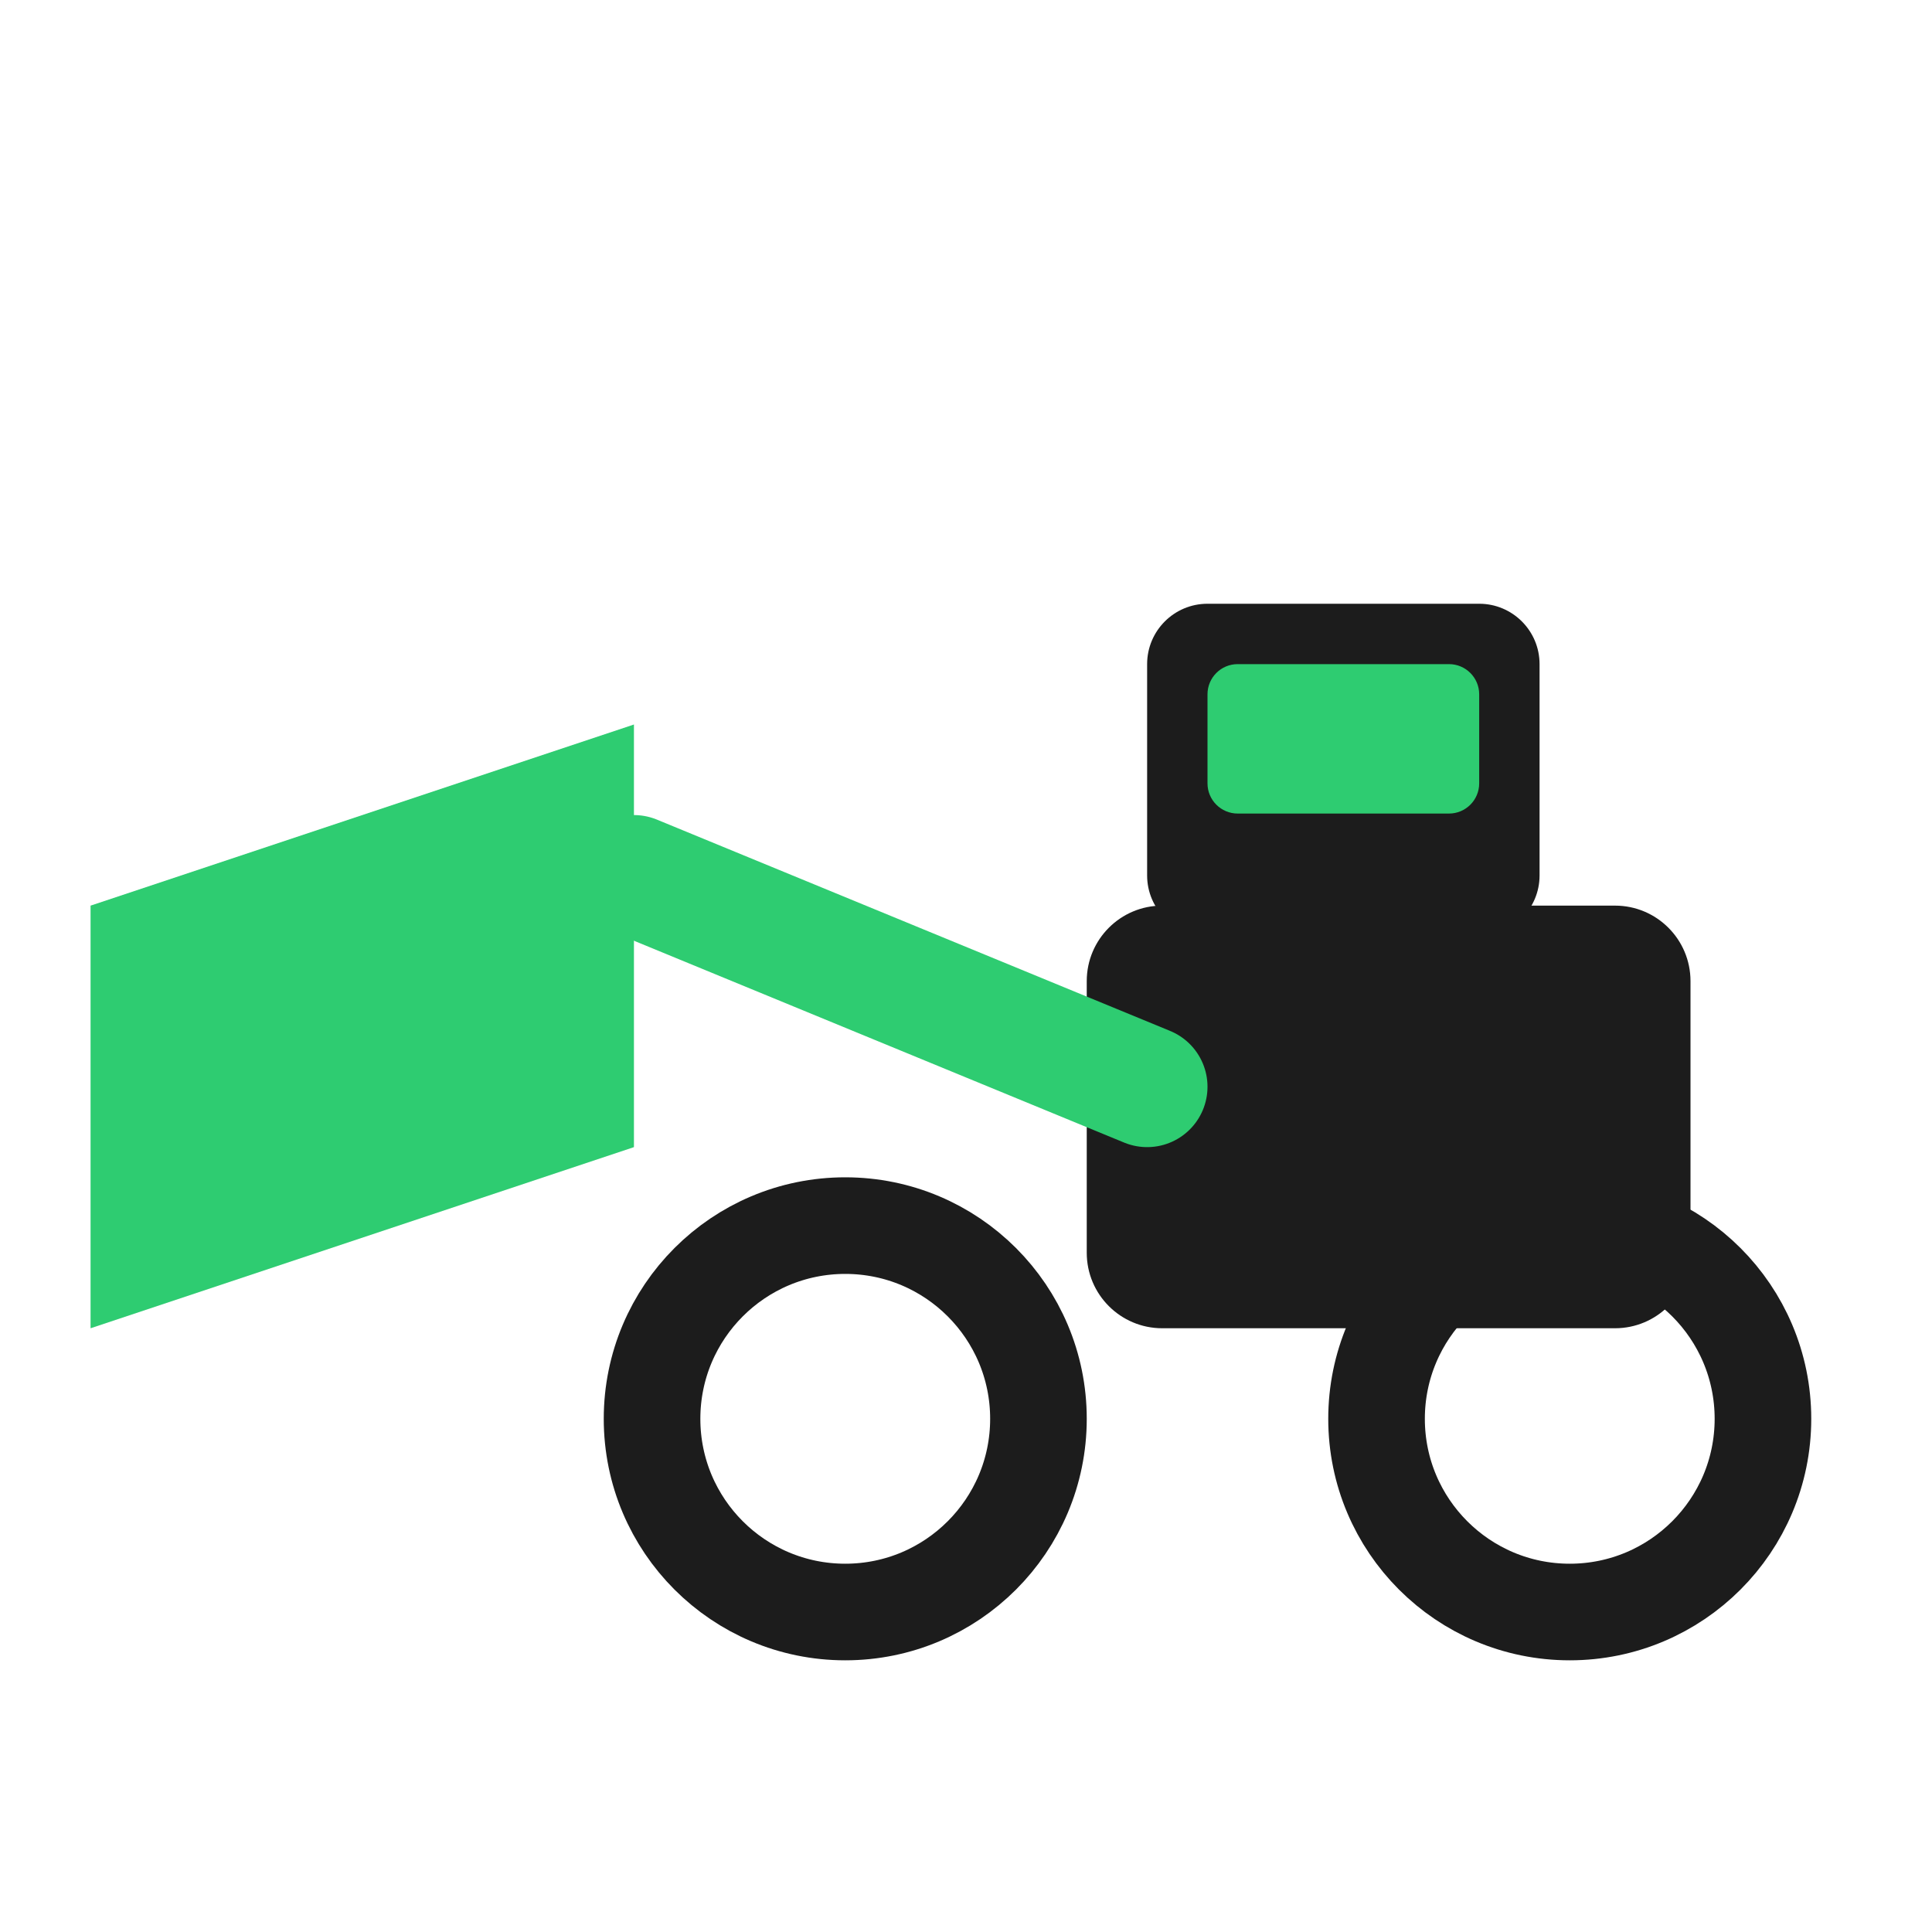
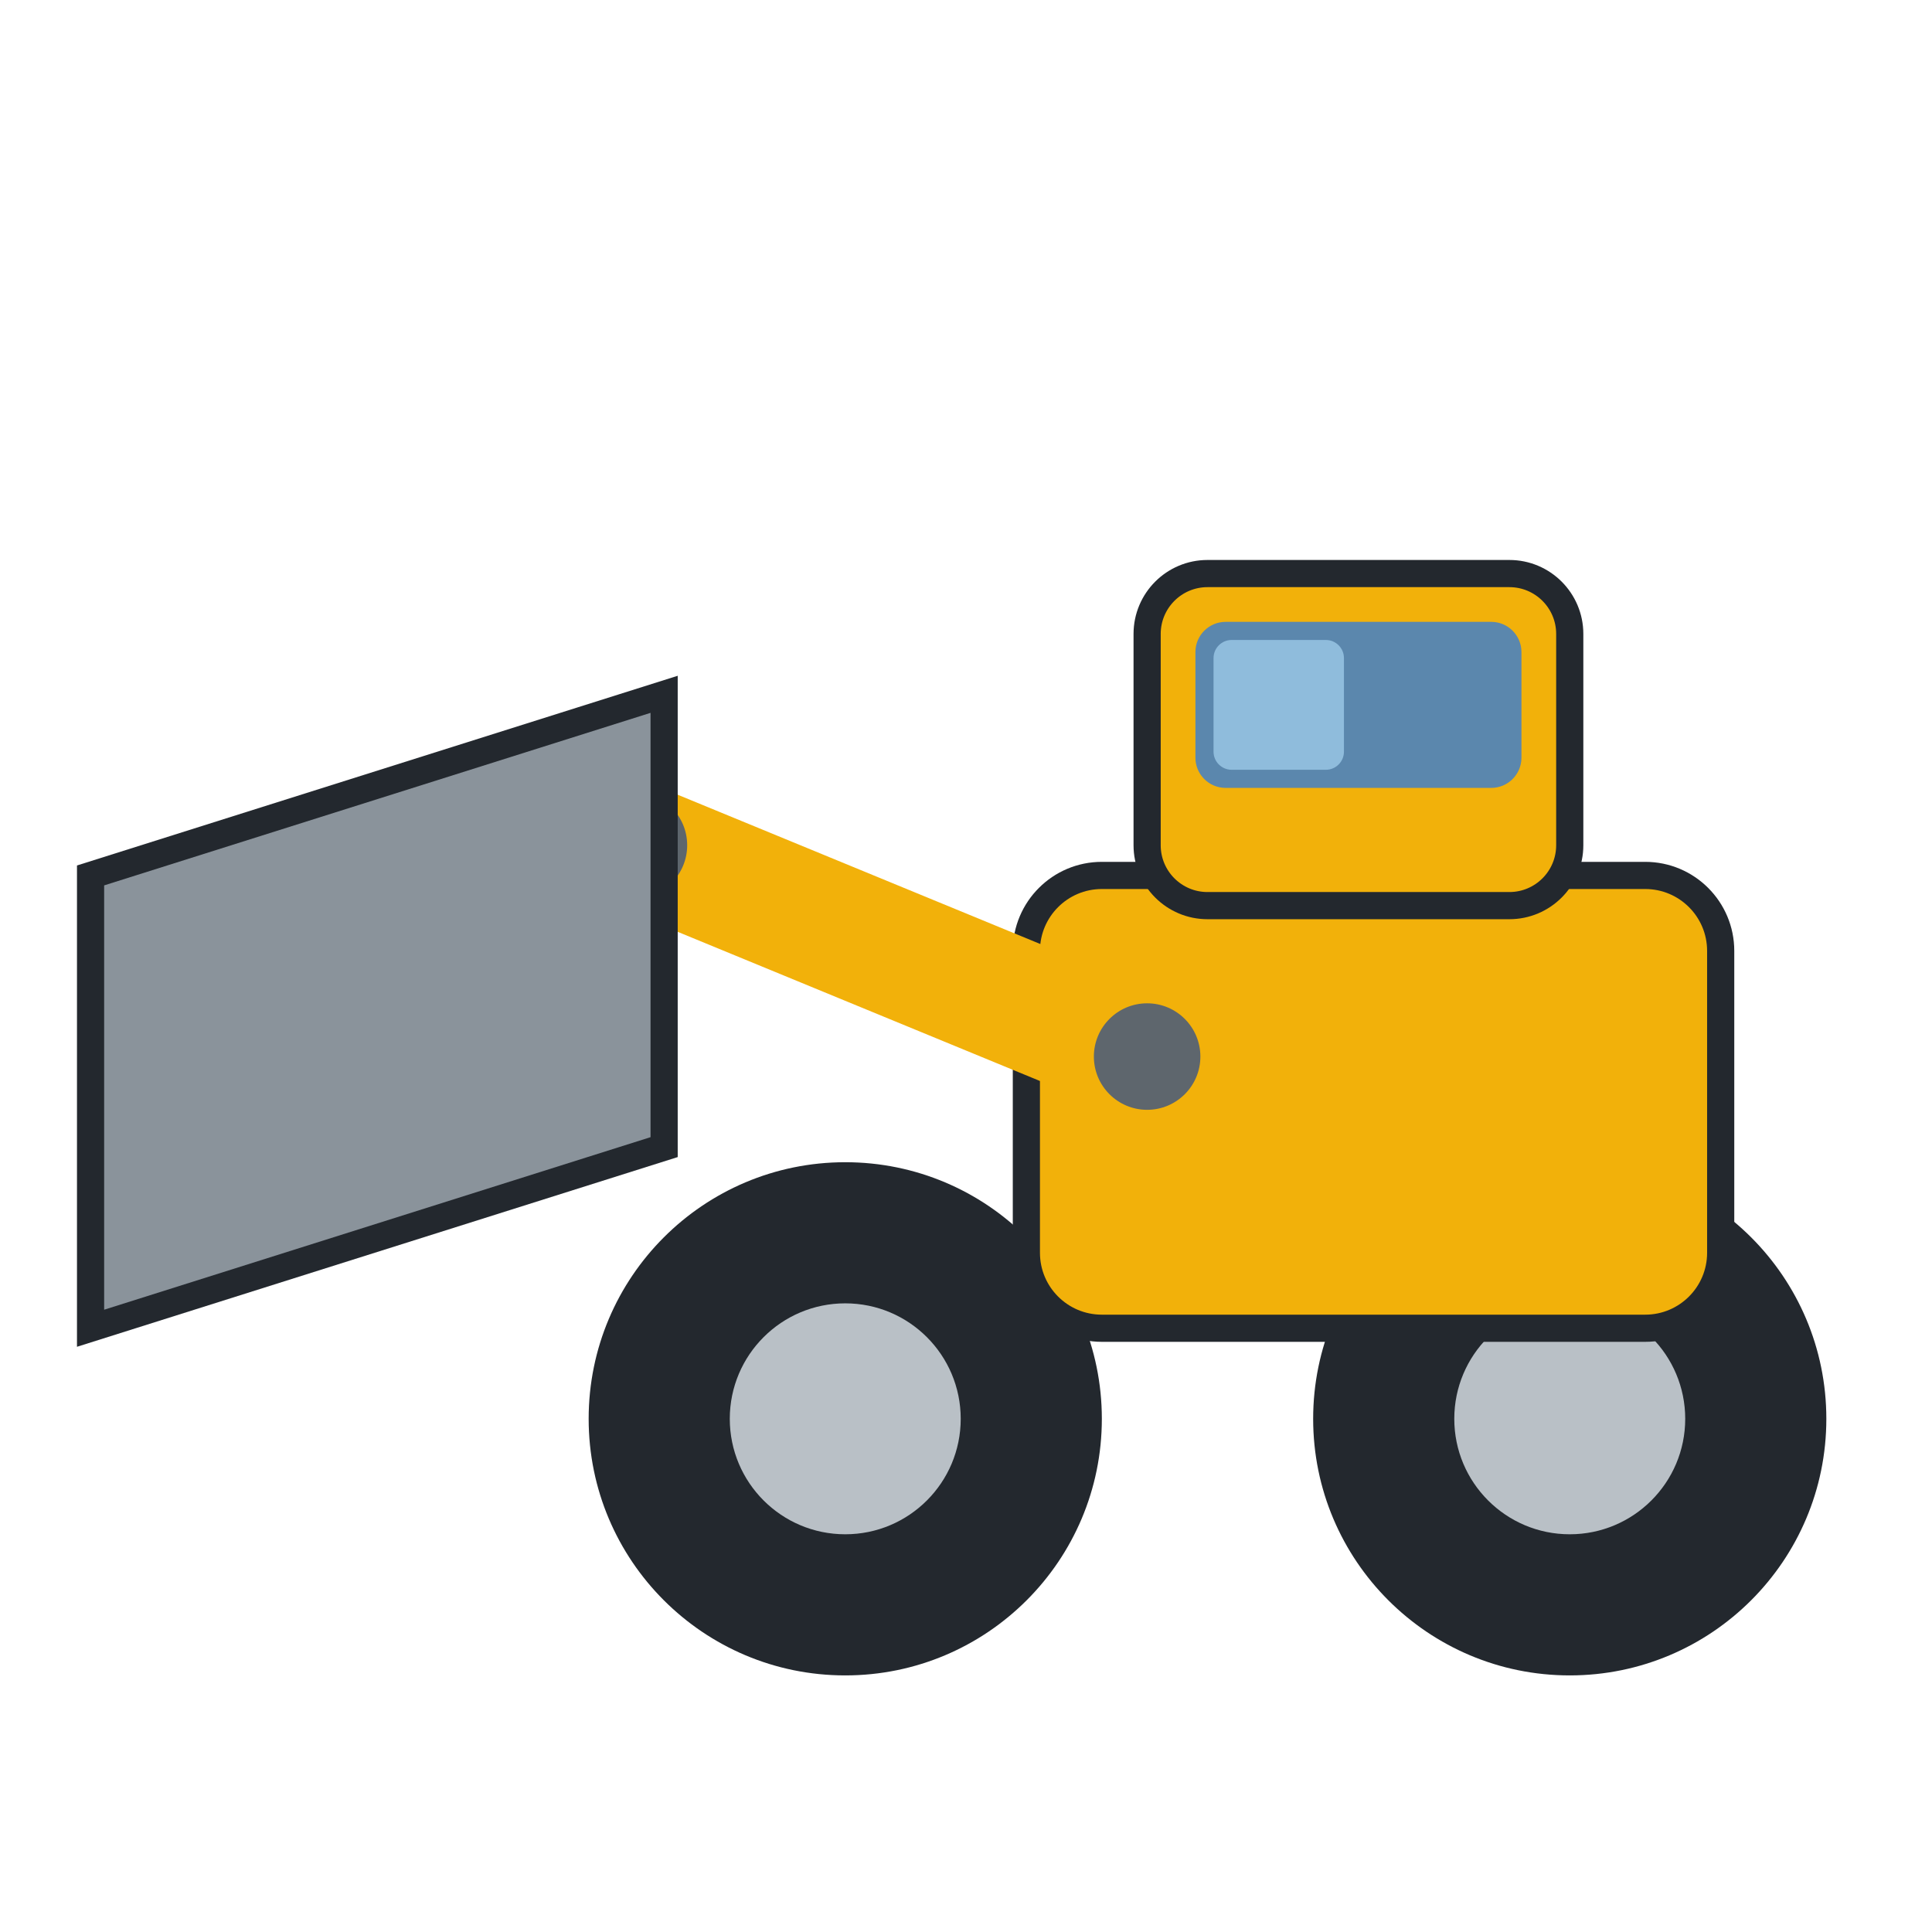
<svg xmlns="http://www.w3.org/2000/svg" viewBox="0 0 64 64">
-   <circle cx="28" cy="47" r="6.4" fill="none" stroke="#1C1C1C" stroke-width="3.2" />
-   <circle cx="52" cy="47" r="6.4" fill="none" stroke="#1C1C1C" stroke-width="3.2" />
-   <rect x="36" y="30" width="20" height="14" rx="2.5" fill="#1C1C1C" />
-   <rect x="38" y="20" width="13" height="11" rx="2" fill="#1C1C1C" />
-   <rect x="40" y="22" width="9" height="4.95" rx="1" fill="#2ECC71" />
-   <line x1="38" y1="36" x2="21" y2="29" stroke="#2ECC71" stroke-width="4" stroke-linecap="round" />
-   <polygon points="21,24 3,30 3,44 21,38" fill="#2ECC71" />
+   <circle cx="28" cy="47" r="8.5" fill="#23282E" />
+   <circle cx="28" cy="47" r="3.825" fill="#B9C0C6" />
+   <circle cx="52" cy="47" r="8.5" fill="#23282E" />
+   <circle cx="52" cy="47" r="3.825" fill="#B9C0C6" />
+   <rect x="34" y="29" width="23" height="15" rx="2.5" fill="#F2B10A" stroke="#23282E" stroke-width="0.9" />
+   <rect x="38" y="19" width="14" height="11" rx="2" fill="#F2B10A" stroke="#23282E" stroke-width="0.9" />
+   <rect x="39.6" y="20.6" width="10.8" height="5.5" rx="1" fill="#5B87AD" />
+   <rect x="40.2" y="21.2" width="4.32" height="4.3" rx="0.6" fill="#8FBCDC" />
+   <line x1="38" y1="35" x2="21" y2="28" stroke="#F2B10A" stroke-width="4.2" stroke-linecap="round" />
+   <circle cx="38" cy="35" r="1.764" fill="#5E666D" />
+   <circle cx="21" cy="28" r="1.764" fill="#5E666D" />
+   <polygon points="22,23 3,29 3,44 22,38" fill="#8A939B" stroke="#23282E" stroke-width="0.9" />
</svg>
